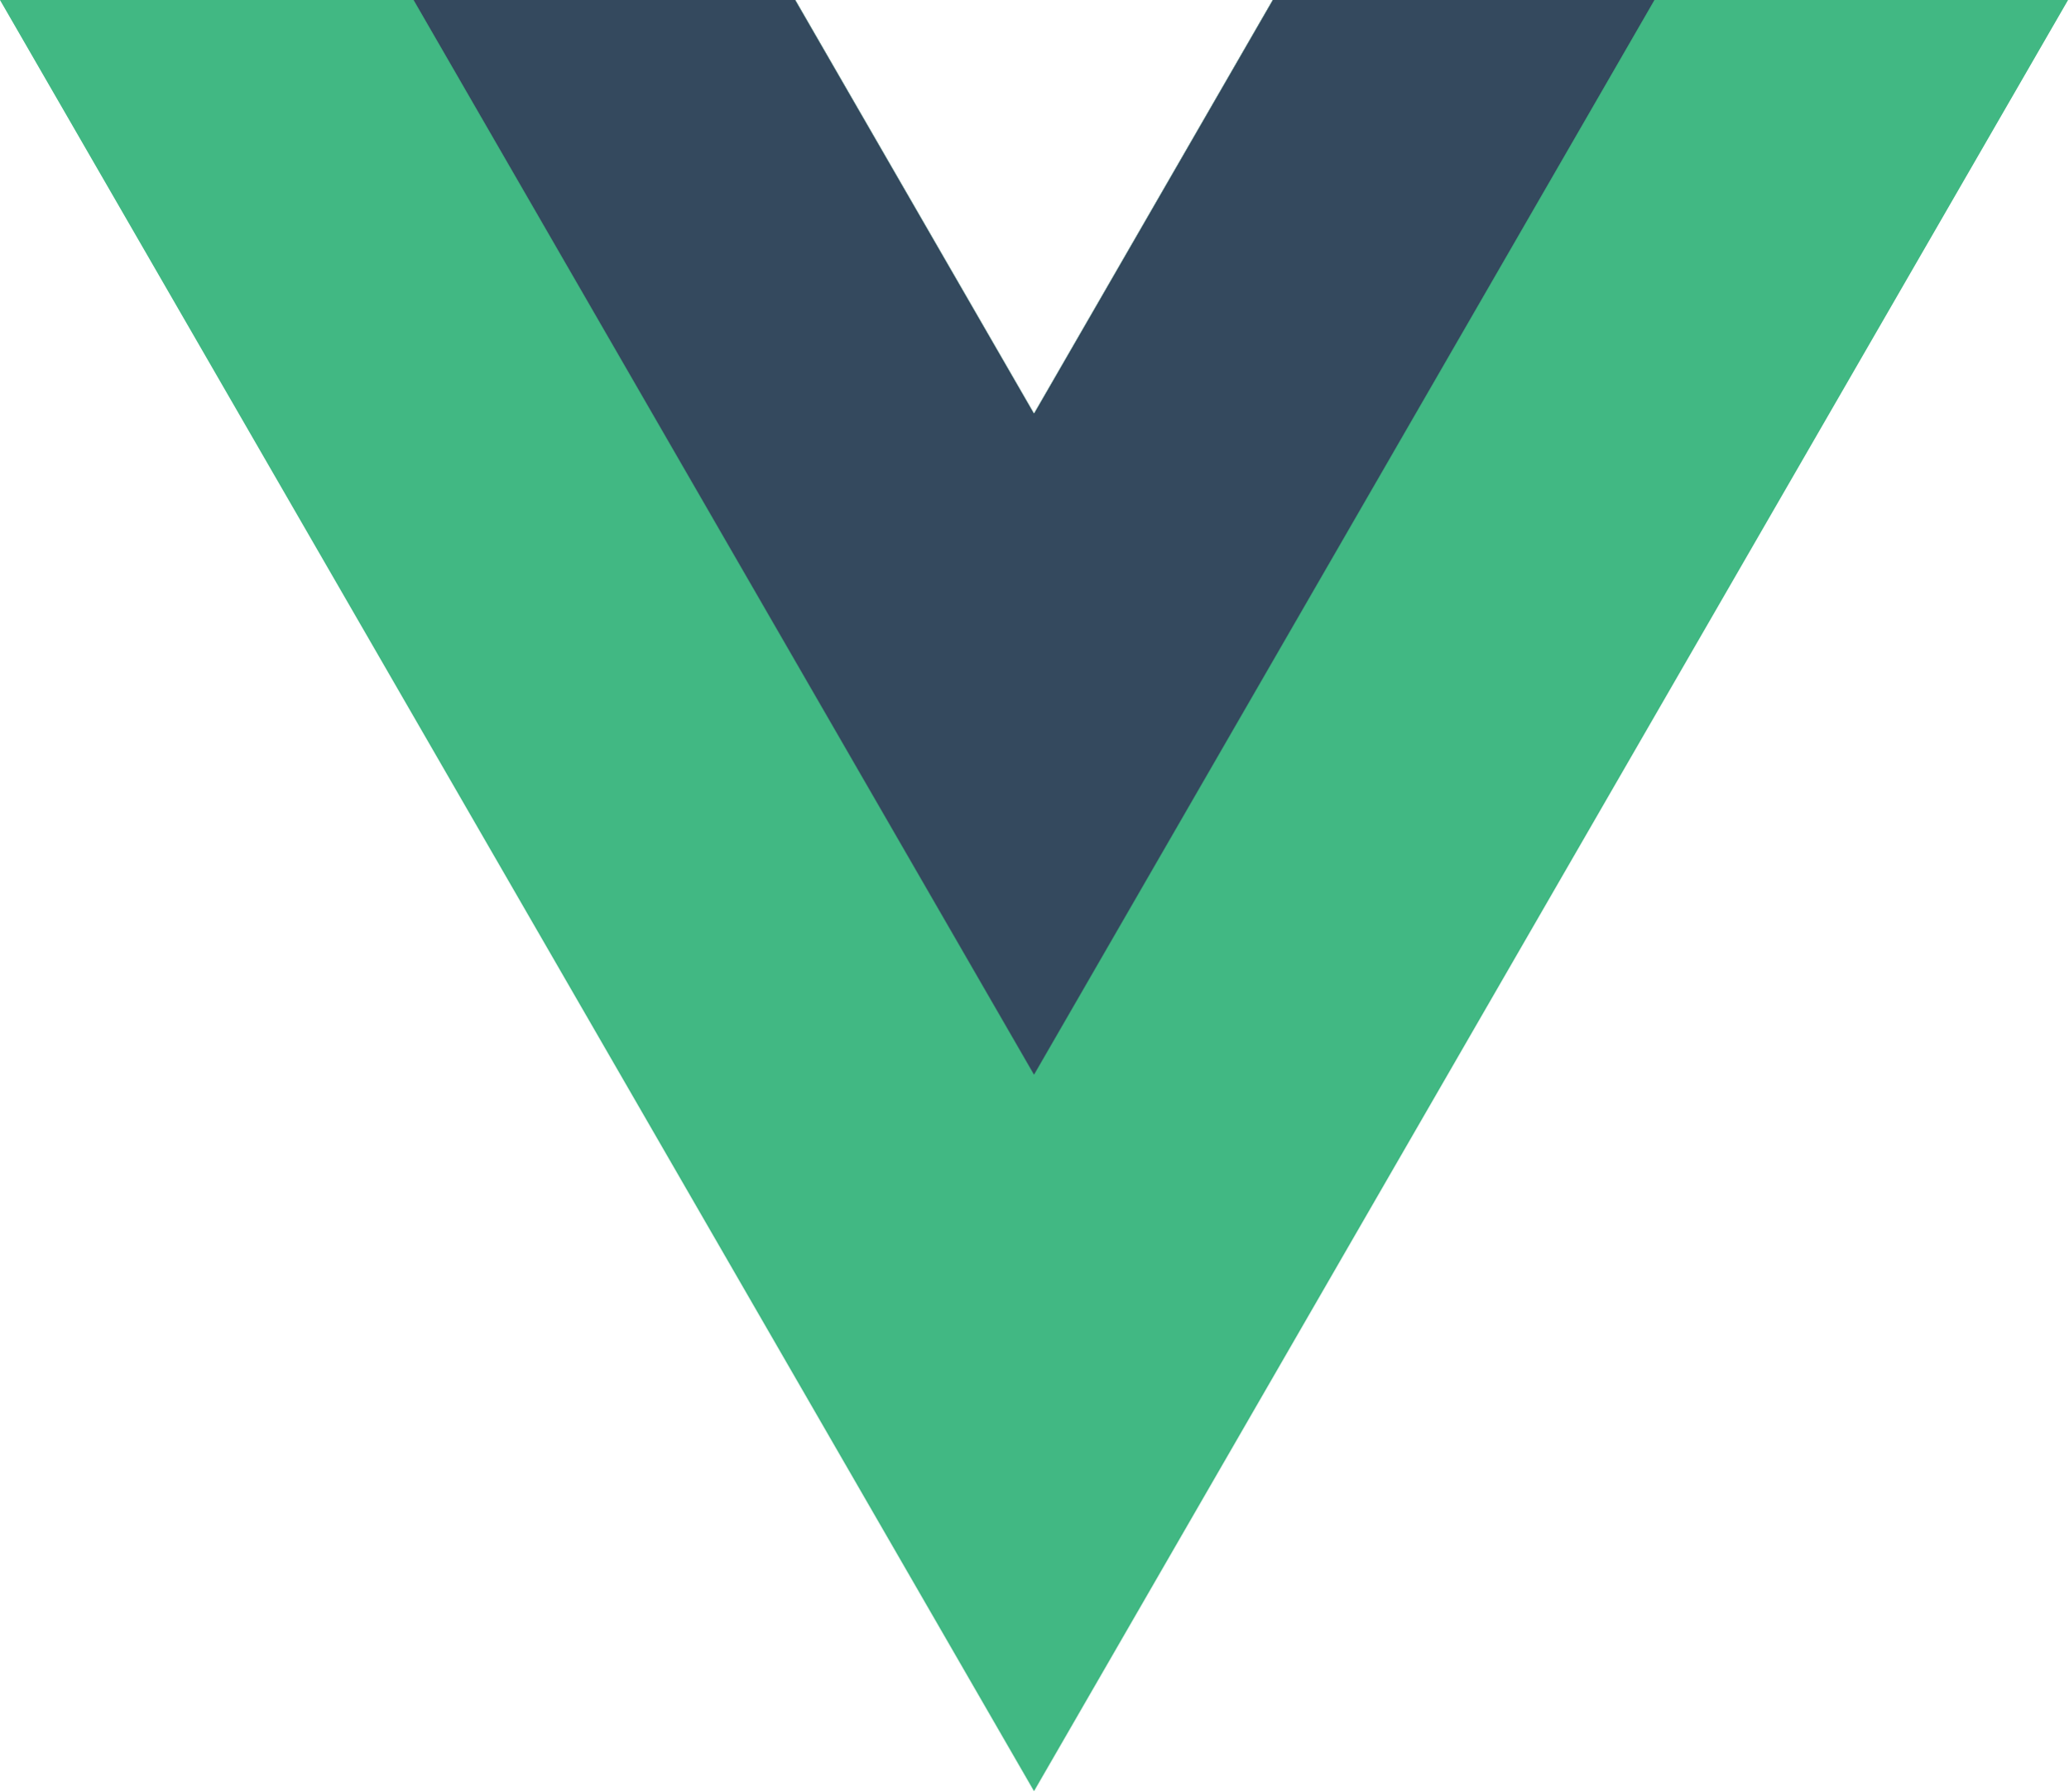
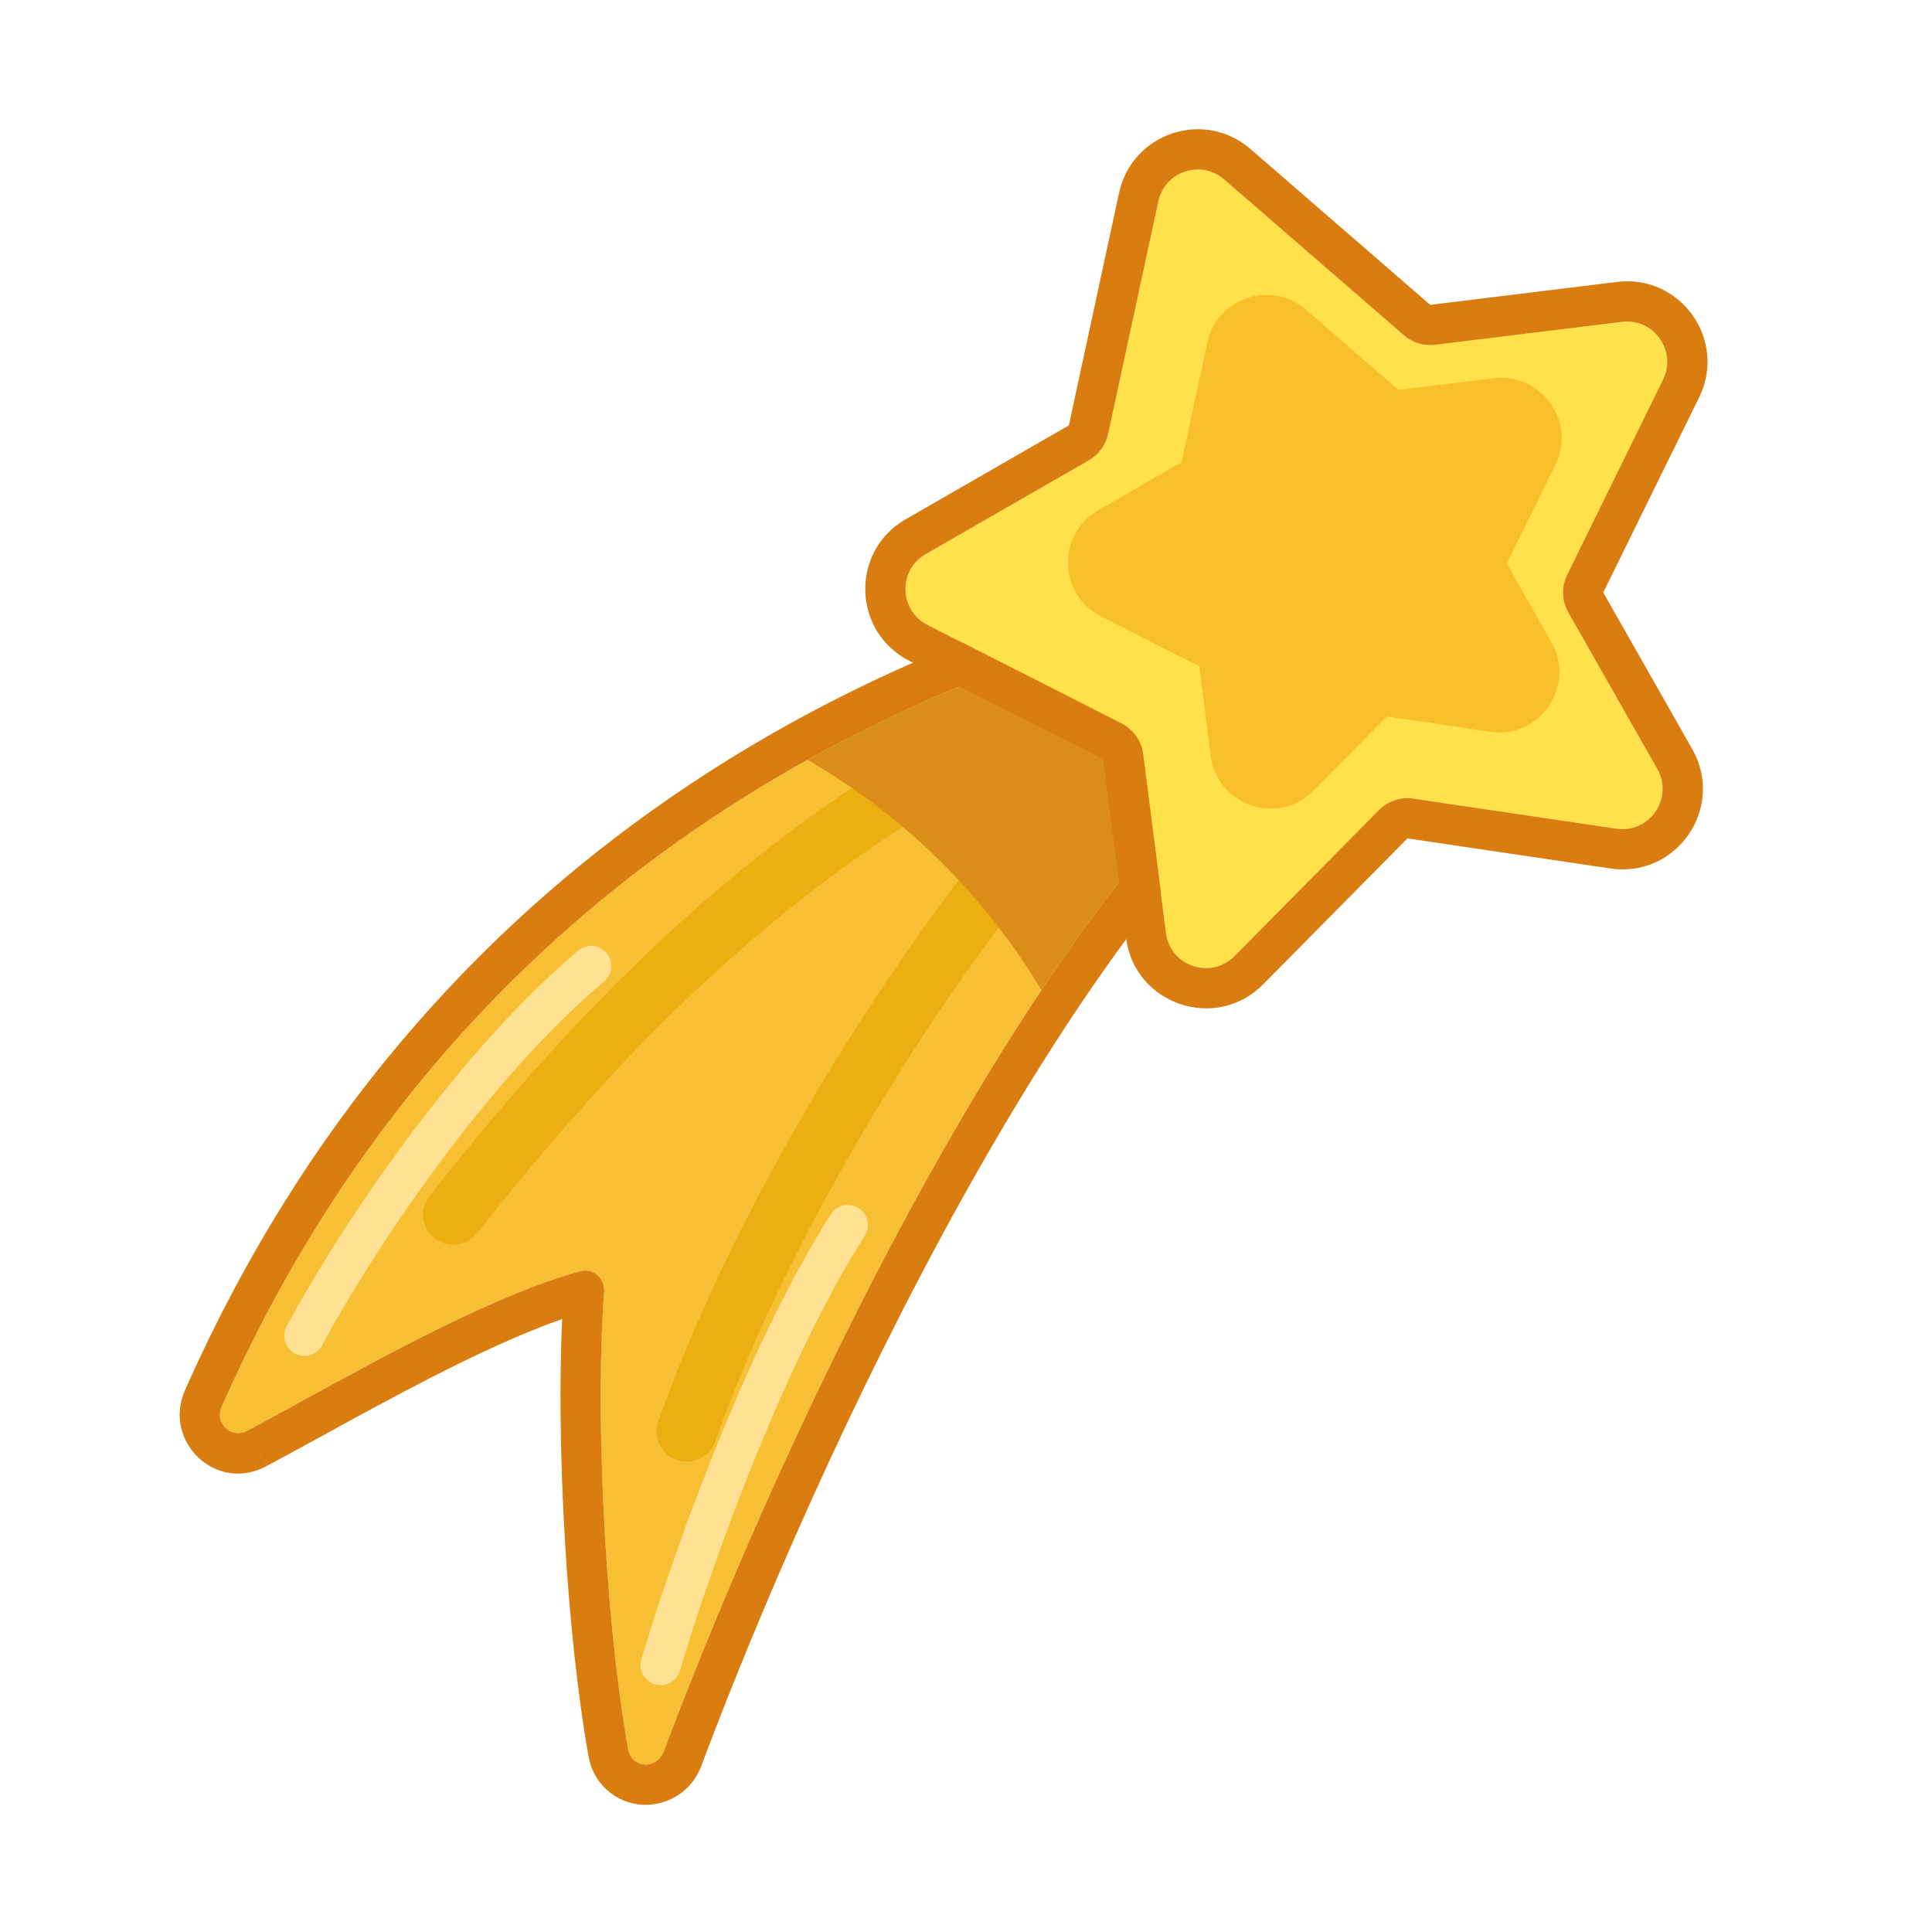
- <svg xmlns="http://www.w3.org/2000/svg" viewBox="0 0 261.76 226.69">
-   <path d="M161.096.001l-30.225 52.351L100.647.001H-.005l130.877 226.688L261.749.001z" fill="#41b883" />
-   <path d="M161.096.001l-30.225 52.351L100.647.001H52.346l78.526 136.01L209.398.001z" fill="#34495e" />
+ <svg xmlns="http://www.w3.org/2000/svg" t="1723430663960" class="icon" viewBox="0 0 1024 1024" version="1.1" p-id="1992" data-darkreader-inline-fill="" width="200" height="200">
+   <path d="M117.557 745.483C250.88 444.352 506.667 356.459 619.52 326.859a10.421 10.421 0 0 1 1.504-0.277c84.181-9.323 89.6 11.093 75.04 36.768a10.123 10.123 0 0 1-3.008 3.275C549.952 467.733 413.024 765.077 351.765 928.363c-3.659 9.749-16.992 9.045-18.827-1.205-12.64-70.571-17.515-180.16-12.736-242.283 0.555-7.104-5.653-12.949-12.555-11.093-52.843 14.208-127.275 58.24-176.469 84.501a9.781 9.781 0 0 1-13.621-12.8z" fill="#F6BF34" p-id="1993" data-darkreader-inline-fill="" style="--darkreader-inline-fill: #805d06;" />
+   <path d="M98.048 736.853c137.237-310.016 400.885-400.427 516.053-430.635 1.6-0.427 3.125-0.683 4.576-0.853 21.76-2.4 39.381-3.008 53.397-1.845 13.547 1.131 26.208 4.075 35.861 10.933 11.221 7.979 16.213 19.701 15.701 31.893-0.437 10.464-4.811 20.117-9.024 27.52l-18.56-10.517c14.581-25.675 9.152-46.091-75.029-36.768a10.379 10.379 0 0 0-1.493 0.277C506.667 356.459 250.859 444.341 117.547 745.483a9.781 9.781 0 0 0 13.621 12.8l10.048 18.816c-27.008 14.421-55.061-13.397-43.179-40.256zM331.84 920.747c-11.819-70.645-16.267-175.605-11.627-235.883 0.555-7.104-5.653-12.949-12.544-11.093-43.371 11.659-101.259 43.392-147.819 68.917-10.187 5.589-19.84 10.88-28.661 15.584l10.048 18.816c9.248-4.928 19.083-10.325 29.355-15.957 17.963-9.856 37.28-20.437 57.184-30.645 24.917-12.757 49.163-24.043 70.187-31.371-3.115 65.28 2.048 165.12 13.984 231.787a30.667 30.667 0 0 0 28.48 25.643 31.445 31.445 0 0 0 31.317-20.693c30.357-80.907 79.477-195.061 138.624-301.312 59.605-107.061 127.68-202.923 195.008-250.496 3.584-2.539 6.827-5.909 9.248-10.176l-18.56-10.528a10.123 10.123 0 0 1-2.987 3.275c-141.515 99.979-276.992 391.84-339.221 556.224l-0.011 0.032-0.213 0.576c-0.64 1.643-1.248 3.285-1.856 4.907-3.659 9.749-16.992 9.045-18.827-1.205a573.003 573.003 0 0 1-1.088-6.261l-0.021-0.139z" fill="#D97D11" p-id="1994" data-darkreader-inline-fill="" style="--darkreader-inline-fill: #ae640e;" />
+   <path d="M627.264 352.533a16 16 0 0 1-10.475 20.064c-177.6 55.744-298.987 199.211-364.267 281.355a16 16 0 0 1-25.045-19.904c65.387-82.304 192-233.067 379.733-291.979a16 16 0 0 1 20.053 10.475z" fill="#ECAF11" p-id="1995" data-darkreader-inline-fill="" style="--darkreader-inline-fill: #bd8c0e;" />
+   <path d="M647.648 335.691a16 16 0 0 1-0.672 22.613C510.4 487.008 415.701 659.381 379.093 763.968a16 16 0 0 1-30.208-10.581c38.069-108.747 135.36-285.707 276.128-418.347a16 16 0 0 1 22.613 0.661z" fill="#ECAF11" p-id="1996" data-darkreader-inline-fill="" style="--darkreader-inline-fill: #bd8c0e;" />
+   <path d="M427.979 402.752c50.763 29.12 93.515 71.253 124.032 122.016 44.48-66.741 92.405-123.776 141.045-158.144a10.123 10.123 0 0 0 3.008-3.275c14.56-25.675 9.141-46.08-75.04-36.768a10.432 10.432 0 0 0-1.504 0.277c-46.059 12.075-115.915 33.867-191.541 75.893z" fill="#DA8D19" p-id="1997" data-darkreader-inline-fill="" style="--darkreader-inline-fill: #ae7114;" />
+   <path d="M490.645 293.728l86.507-49.76a21.333 21.333 0 0 0 10.208-13.984l16.107-74.613 10.496-48.661c3.424-15.851 22.581-22.24 34.827-11.627l95.296 82.613a21.333 21.333 0 0 0 16.576 5.056l99.04-12.16c16.832-2.059 29.227 15.381 21.749 30.592l-50.837 103.445a21.333 21.333 0 0 0 0.597 19.947l47.179 82.987c8.779 15.467-4.085 34.251-21.675 31.648l-107.616-15.925a21.333 21.333 0 0 0-18.293 6.101l-76.491 77.355c-12.501 12.64-34.08 5.333-36.331-12.299l-12.107-94.688a21.333 21.333 0 0 0-11.499-16.32l-102.763-52.192c-15.115-7.68-15.669-29.067-0.971-37.515z" fill="#FFE24B" p-id="1998" data-darkreader-inline-fill="" style="--darkreader-inline-fill: #776400;" />
+   <path d="M480 275.232l86.507-49.749 26.613-123.275c6.827-31.701 45.141-44.48 69.653-23.232l95.285 82.603 99.051-12.16c33.643-4.117 58.432 30.752 43.488 61.173l-50.837 103.445 47.168 82.987c17.579 30.912-8.16 68.501-43.339 63.296L745.973 444.373l-76.48 77.355c-25.013 25.28-68.16 10.688-72.672-24.587l-12.107-94.688-102.763-52.203c-30.219-15.36-31.328-58.133-1.941-75.029z m97.141-31.253l-86.507 49.749c-14.688 8.448-14.133 29.835 0.981 37.515l102.763 52.203a21.333 21.333 0 0 1 11.499 16.32l12.107 94.677c2.251 17.643 23.829 24.939 36.331 12.299l76.491-77.355a21.333 21.333 0 0 1 18.293-6.101l107.616 15.925c17.589 2.603 30.453-16.192 21.675-31.648l-47.179-82.987a21.333 21.333 0 0 1-0.597-19.947l50.837-103.445c7.467-15.211-4.917-32.64-21.749-30.581l-99.04 12.149a21.333 21.333 0 0 1-16.576-5.056l-95.296-82.603c-12.245-10.624-31.403-4.235-34.827 11.627L587.36 229.973a21.333 21.333 0 0 1-10.219 13.984z" fill="#D97D11" p-id="1999" data-darkreader-inline-fill="" style="--darkreader-inline-fill: #ae640e;" />
+   <path d="M592.747 288.896l48.224-27.733a10.667 10.667 0 0 0 5.109-6.997l8.747-40.544 5.952-27.573a10.667 10.667 0 0 1 17.419-5.803l52.651 45.643a10.667 10.667 0 0 0 8.288 2.528l55.221-6.773a10.667 10.667 0 0 1 10.869 15.285L776.981 294.4a10.667 10.667 0 0 0 0.299 9.973l26.453 46.549a10.667 10.667 0 0 1-10.827 15.819l-60.053-8.885a10.667 10.667 0 0 0-9.141 3.051l-42.677 43.168a10.667 10.667 0 0 1-18.165-6.155l-6.795-53.109a10.667 10.667 0 0 0-5.749-8.149l-57.088-29.013a10.667 10.667 0 0 1-0.491-18.752z" fill="#FFED8D" p-id="2000" data-darkreader-inline-fill="" style="--darkreader-inline-fill: #5a4b00;" />
+   <path d="M626.229 245.035l-44.117 25.376c-22.037 12.672-21.205 44.747 1.461 56.267l52.053 26.443 6.08 47.509c3.381 26.453 35.733 37.408 54.496 18.443l38.88-39.317 54.699 8.096c26.379 3.904 45.685-24.288 32.501-47.467l-23.669-41.643 25.76-52.405c11.211-22.816-7.381-48.96-32.619-45.867l-50.517 6.187-49.067-42.528c-18.379-15.936-47.115-6.347-52.245 17.419l-13.696 63.488z m14.741 16.128l-48.224 27.733a10.667 10.667 0 0 0 0.491 18.763l57.088 29.003a10.667 10.667 0 0 1 5.76 8.149l6.784 53.12a10.667 10.667 0 0 0 18.165 6.144l42.667-43.168a10.667 10.667 0 0 1 9.152-3.051l60.053 8.885A10.667 10.667 0 0 0 803.733 350.933l-26.453-46.549a10.667 10.667 0 0 1-0.299-9.973l28.245-57.472a10.667 10.667 0 0 0-10.88-15.285l-55.211 6.773a10.667 10.667 0 0 1-8.288-2.528l-52.651-45.653a10.667 10.667 0 0 0-17.419 5.824l-14.699 68.107a10.667 10.667 0 0 1-5.109 6.997z" fill="#F9BF2A" p-id="2001" data-darkreader-inline-fill="" style="--darkreader-inline-fill: #856104;" />
+   <path d="M321.472 505.109a10.667 10.667 0 0 1-1.248 15.04c-67.819 57.387-127.947 152.448-149.472 192.864a10.667 10.667 0 0 1-18.837-10.027c22.037-41.365 83.68-139.189 154.528-199.125a10.667 10.667 0 0 1 15.04 1.248zM455.061 640.331a10.667 10.667 0 0 1 3.275 14.72c-45.824 72.021-85.035 186.411-98.005 230.667a10.667 10.667 0 0 1-20.469-5.995c13.088-44.661 52.96-161.461 100.48-236.117a10.667 10.667 0 0 1 14.72-3.275z" fill="#FFE194" p-id="2002" data-darkreader-inline-fill="" style="--darkreader-inline-fill: #563e00;" />
</svg>
